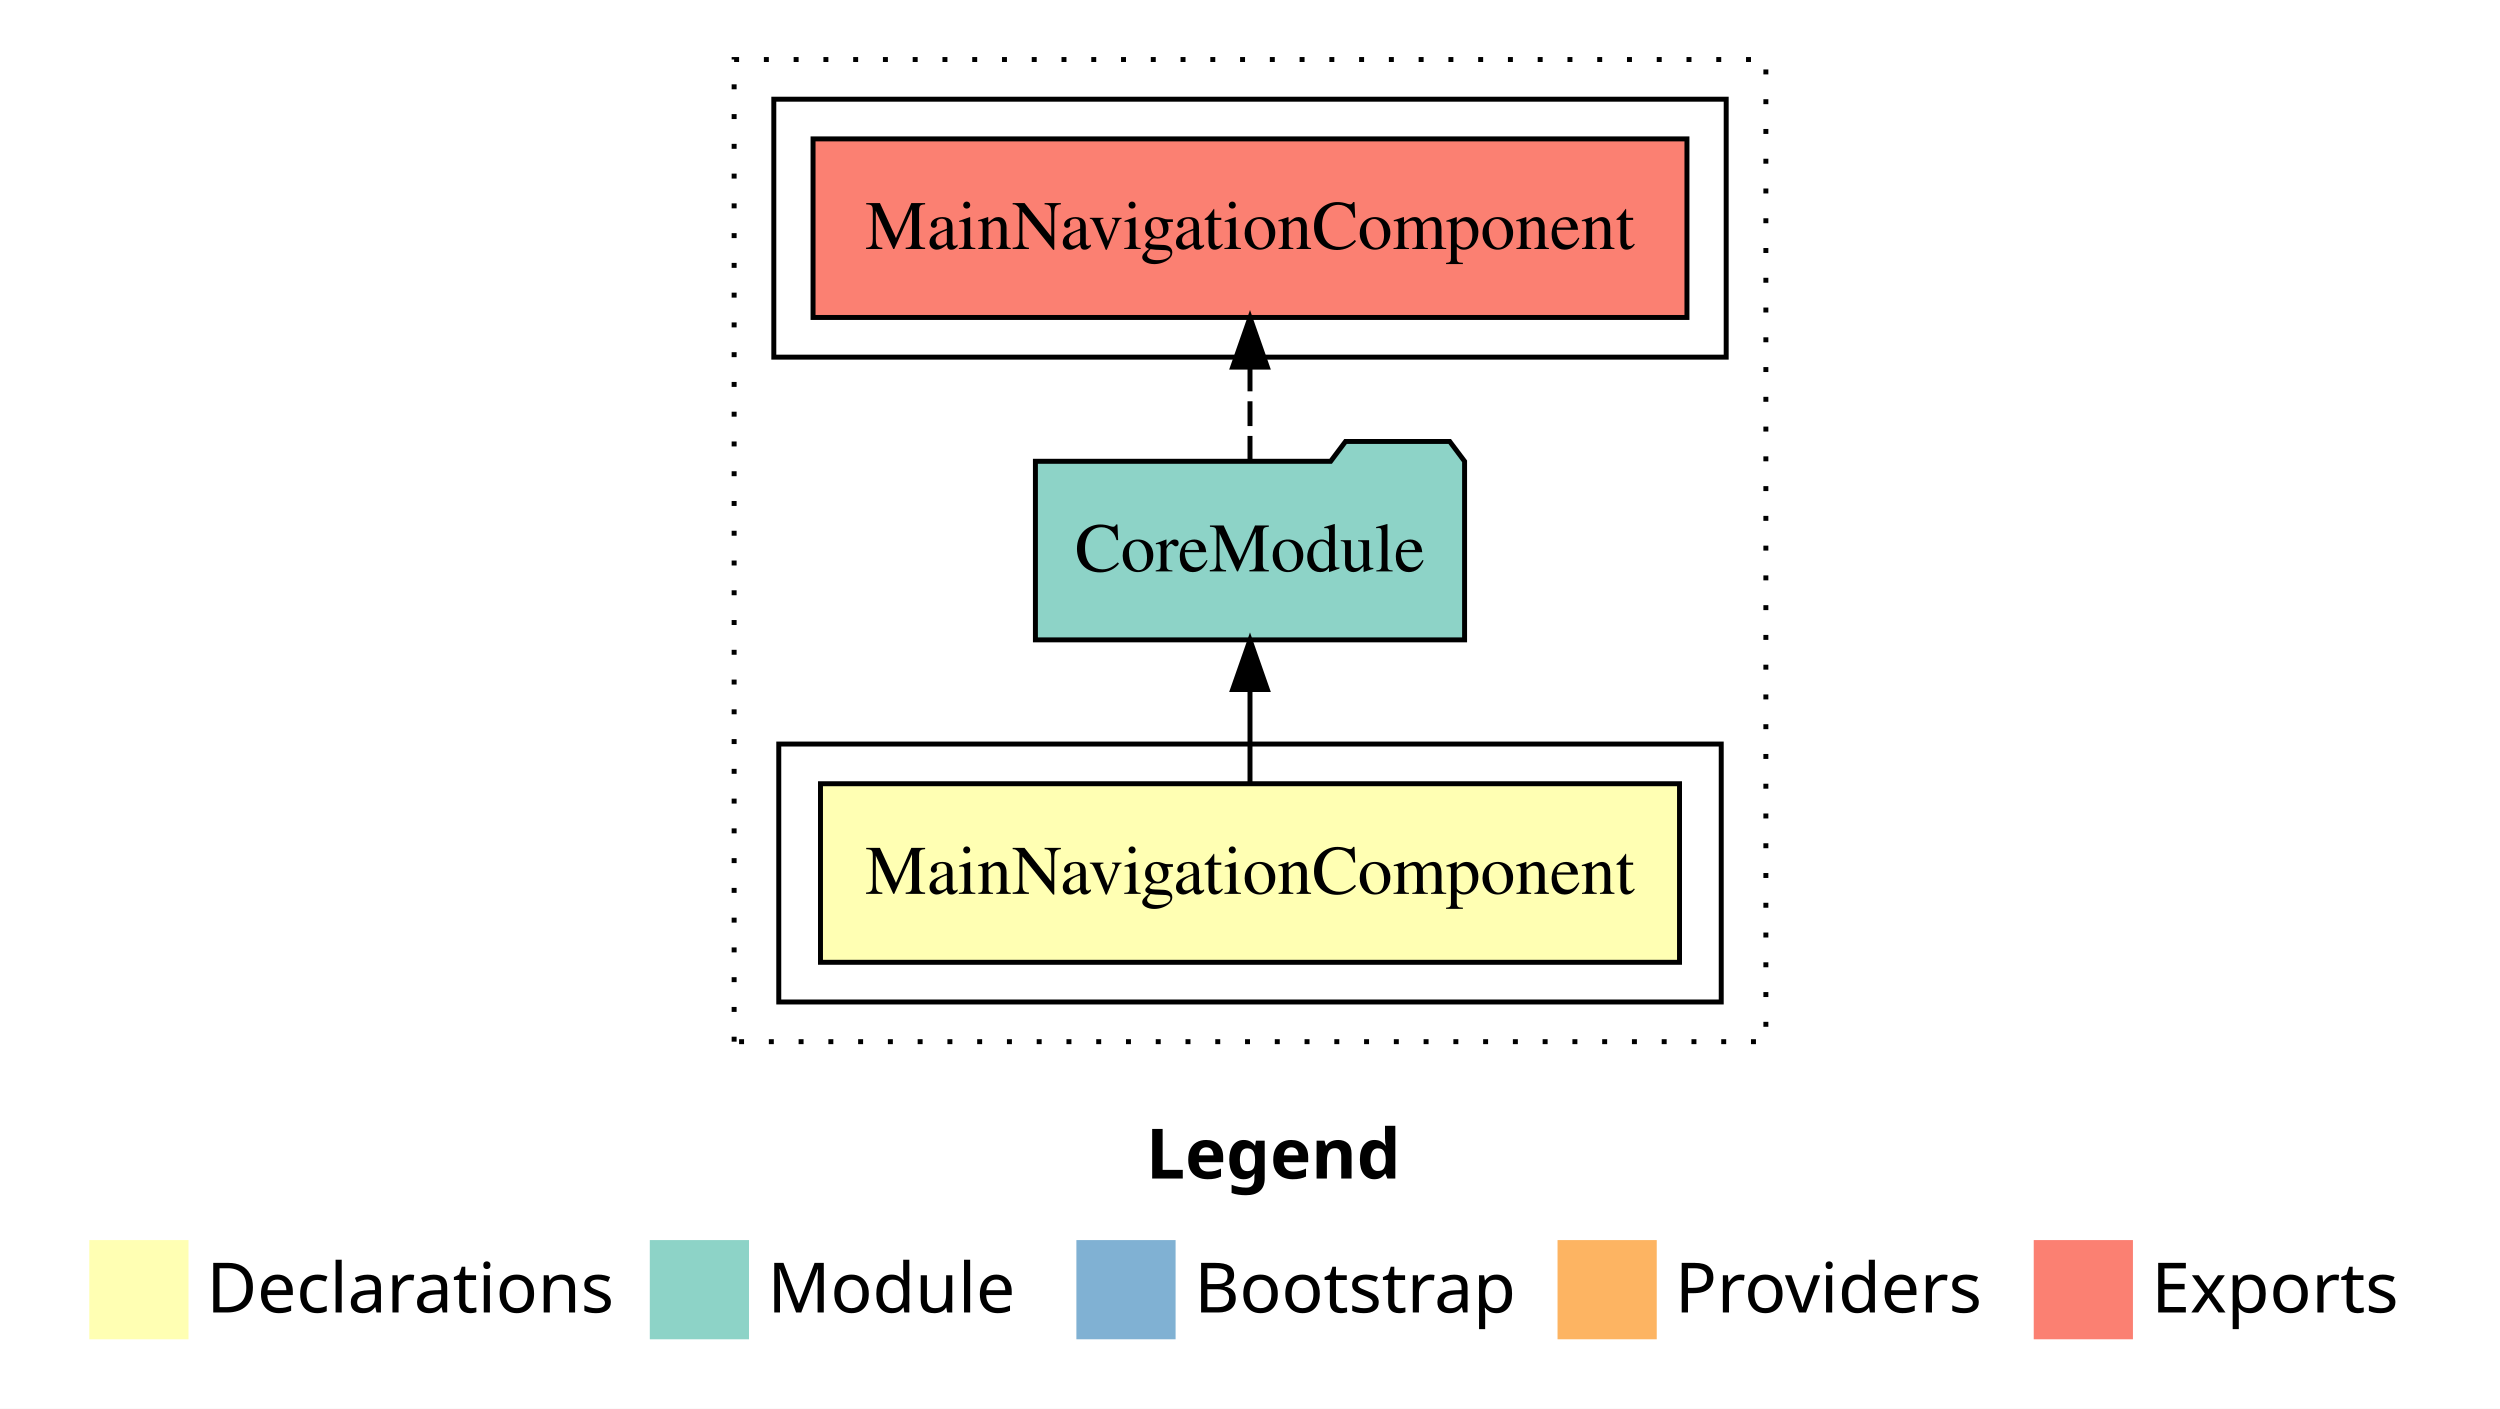
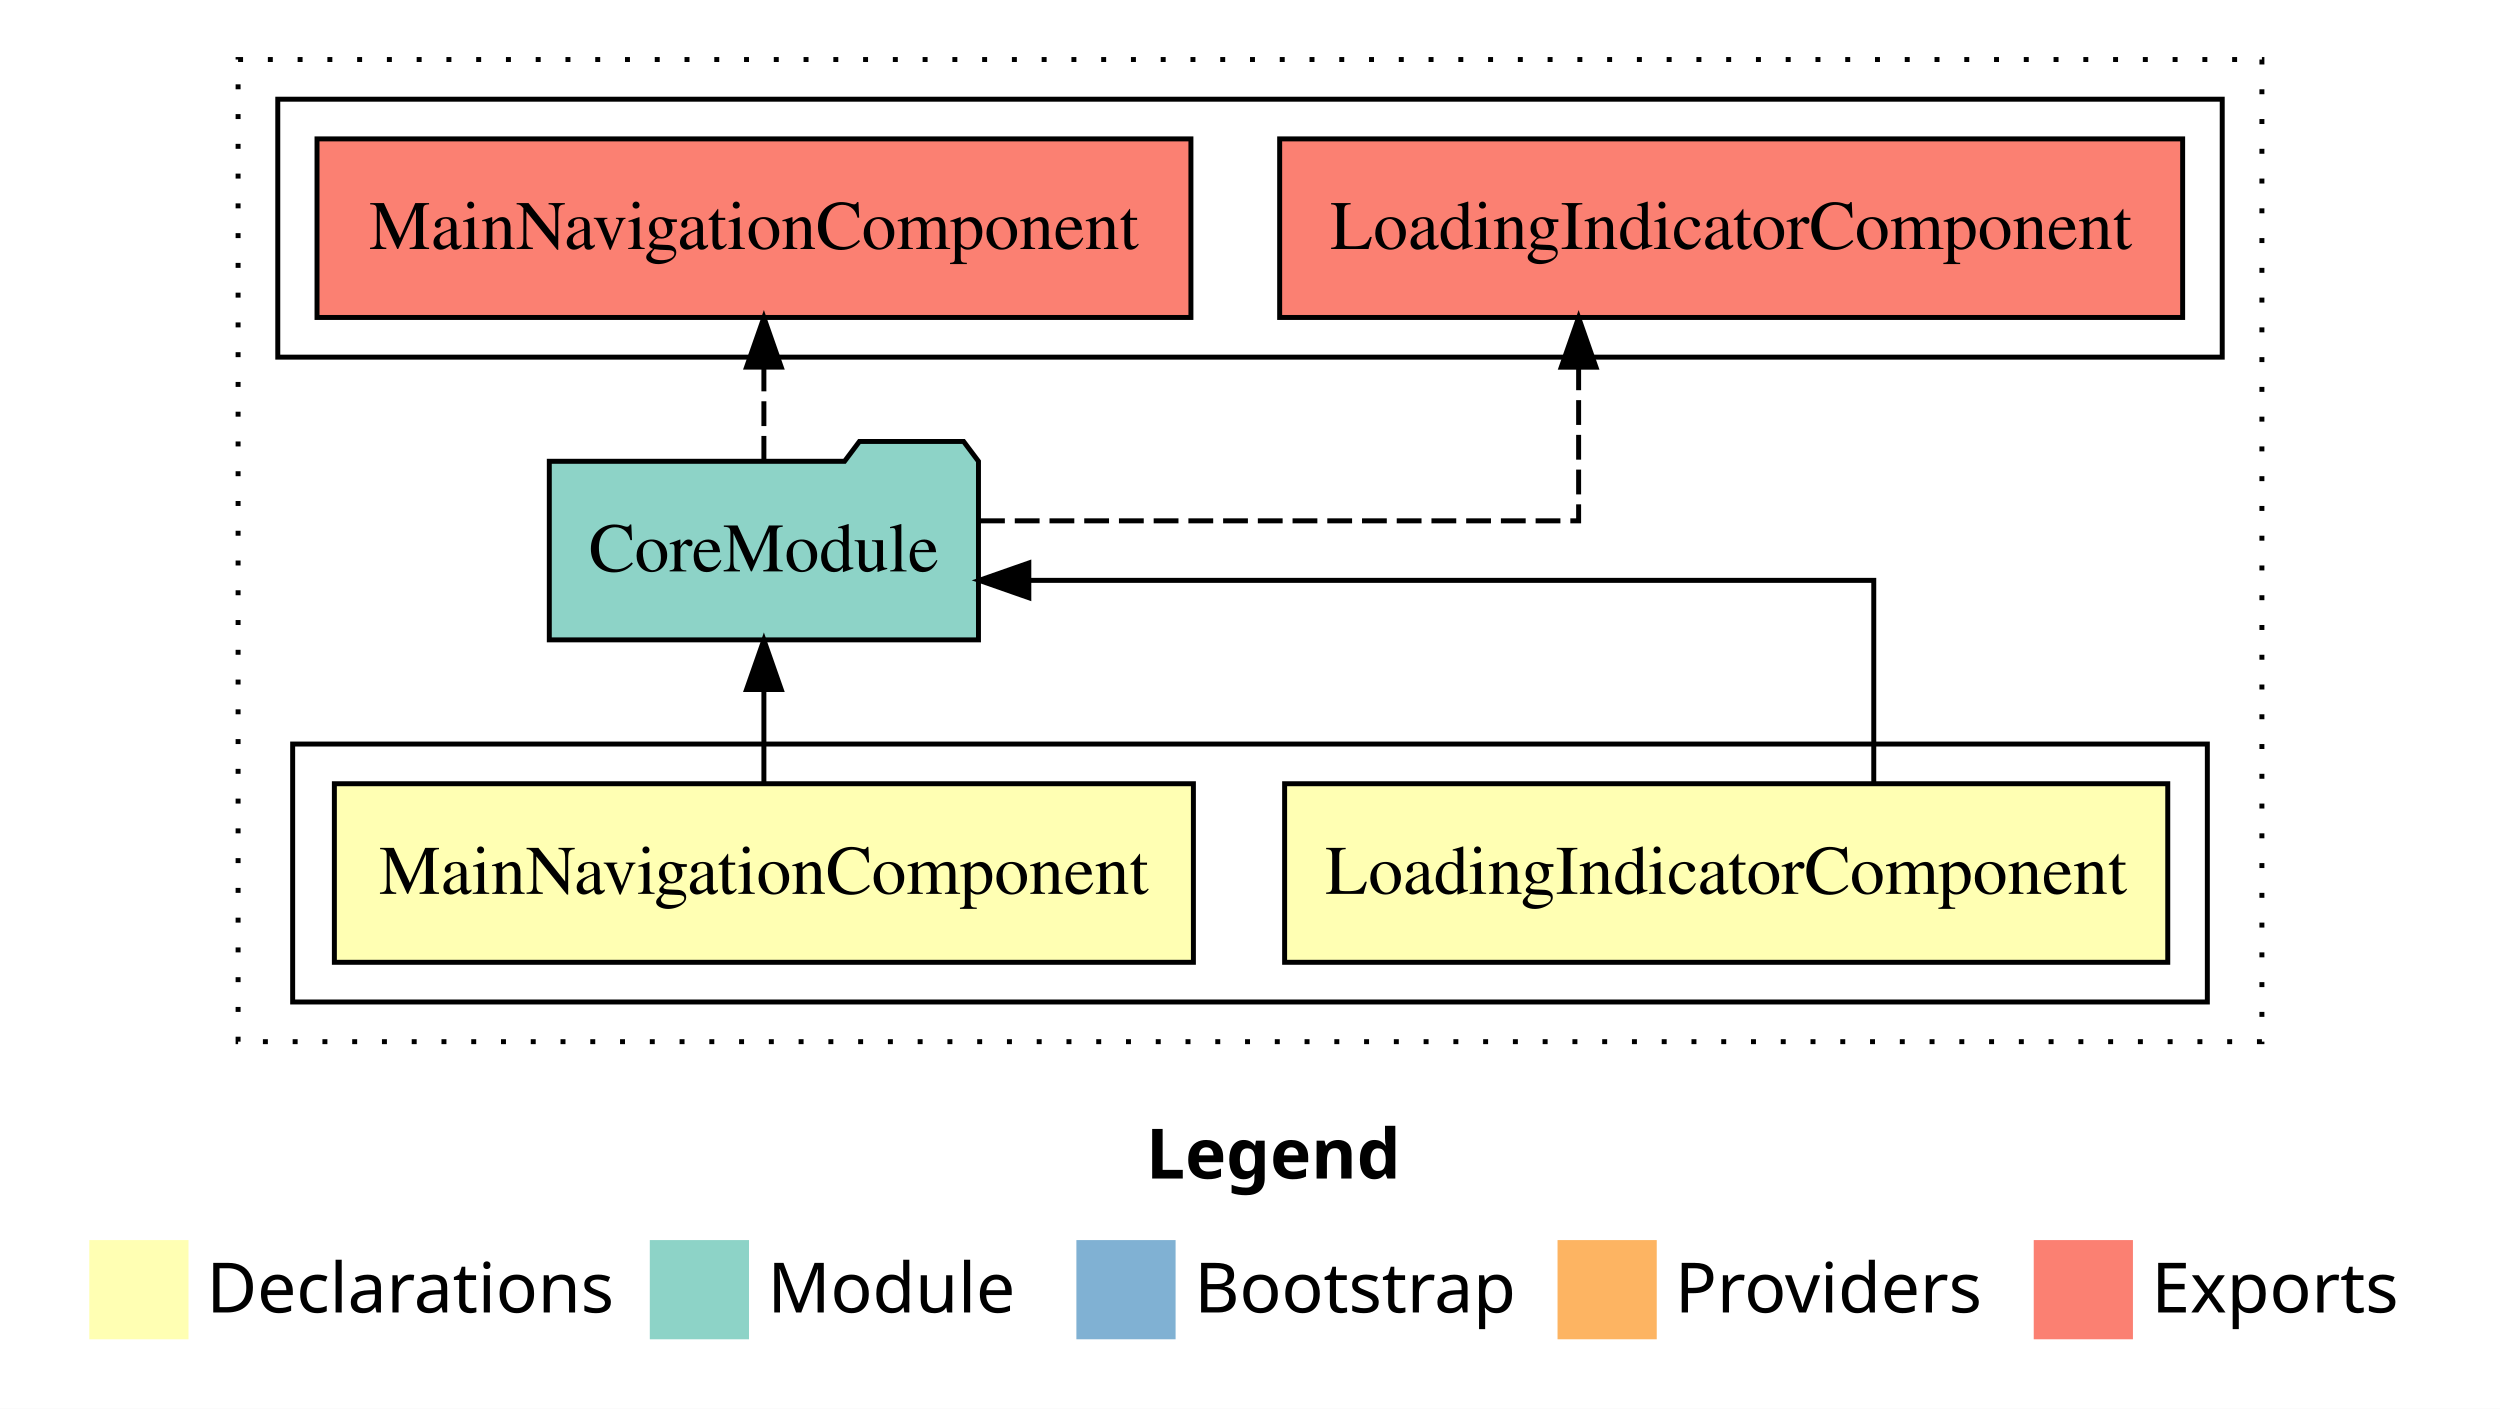
<svg xmlns="http://www.w3.org/2000/svg" width="504pt" height="284pt" viewBox="0.00 0.00 504.00 284.00">
  <g id="graph0" class="graph" transform="scale(1 1) rotate(0) translate(4 280)">
    <polygon fill="white" stroke="transparent" points="-4,4 -4,-280 500,-280 500,4 -4,4" />
    <text text-anchor="start" x="227.01" y="-42.4" font-family="Times-12" font-weight="bold" font-size="14.00">Legend</text>
    <polygon fill="#ffffb3" stroke="transparent" points="14,-10 14,-30 34,-30 34,-10 14,-10" />
    <text text-anchor="start" x="37.63" y="-15.4" font-family="Times-12" font-size="14.00">  Declarations</text>
    <polygon fill="#8dd3c7" stroke="transparent" points="127,-10 127,-30 147,-30 147,-10 127,-10" />
    <text text-anchor="start" x="150.73" y="-15.4" font-family="Times-12" font-size="14.00">  Module</text>
    <polygon fill="#80b1d3" stroke="transparent" points="213,-10 213,-30 233,-30 233,-10 213,-10" />
    <text text-anchor="start" x="236.78" y="-15.4" font-family="Times-12" font-size="14.00">  Bootstrap</text>
    <polygon fill="#fdb462" stroke="transparent" points="310,-10 310,-30 330,-30 330,-10 310,-10" />
    <text text-anchor="start" x="333.67" y="-15.4" font-family="Times-12" font-size="14.00">  Providers</text>
    <polygon fill="#fb8072" stroke="transparent" points="406,-10 406,-30 426,-30 426,-10 406,-10" />
    <text text-anchor="start" x="429.73" y="-15.4" font-family="Times-12" font-size="14.00">  Exports</text>
    <g id="clust1" class="cluster">
-       <polygon fill="none" stroke="black" stroke-dasharray="1,5" points="144,-70 144,-268 352,-268 352,-70 144,-70" />
+       <polygon fill="none" stroke="black" stroke-dasharray="1,5" points="44,-70 44,-268 452,-268 452,-70 44,-70" />
    </g>
-     <g id="clust5" class="cluster">
-       <polygon fill="none" stroke="black" points="152,-208 152,-260 344,-260 344,-208 152,-208" />
+     <g id="clust6" class="cluster">
+       <polygon fill="none" stroke="black" points="52,-208 52,-260 444,-260 444,-208 52,-208" />
    </g>
    <g id="clust2" class="cluster">
-       <polygon fill="none" stroke="black" points="153,-78 153,-130 343,-130 343,-78 153,-78" />
+       <polygon fill="none" stroke="black" points="55,-78 55,-130 441,-130 441,-78 55,-78" />
    </g>
    <g id="node1" class="node">
-       <polygon fill="#ffffb3" stroke="black" points="334.59,-122 161.41,-122 161.41,-86 334.59,-86 334.59,-122" />
-       <text text-anchor="middle" x="248" y="-99.8" font-family="Times,serif" font-size="14.00">MainNavigationComponent</text>
+       <polygon fill="#ffffb3" stroke="black" points="433.02,-122 254.98,-122 254.98,-86 433.02,-86 433.02,-122" />
+       <text text-anchor="middle" x="344" y="-99.8" font-family="Times,serif" font-size="14.00">LoadingIndicatorComponent</text>
+     </g>
+     <g id="node3" class="node">
+       <polygon fill="#8dd3c7" stroke="black" points="193.26,-187 190.26,-191 169.26,-191 166.26,-187 106.74,-187 106.74,-151 193.26,-151 193.26,-187" />
+       <text text-anchor="middle" x="150" y="-164.8" font-family="Times,serif" font-size="14.00">CoreModule</text>
+     </g>
+     <g id="edge1" class="edge">
+       <path fill="none" stroke="black" d="M373.75,-122.02C373.75,-139.37 373.75,-163 373.75,-163 373.75,-163 203.41,-163 203.41,-163" />
+       <polygon fill="black" stroke="black" points="203.41,-159.5 193.41,-163 203.41,-166.5 203.41,-159.5" />
    </g>
    <g id="node2" class="node">
-       <polygon fill="#8dd3c7" stroke="black" points="291.26,-187 288.26,-191 267.26,-191 264.26,-187 204.74,-187 204.74,-151 291.26,-151 291.26,-187" />
-       <text text-anchor="middle" x="248" y="-164.8" font-family="Times,serif" font-size="14.00">CoreModule</text>
-     </g>
-     <g id="edge1" class="edge">
-       <path fill="none" stroke="black" d="M248,-122.11C248,-122.11 248,-140.99 248,-140.99" />
-       <polygon fill="black" stroke="black" points="244.5,-140.99 248,-150.99 251.5,-140.99 244.5,-140.99" />
-     </g>
-     <g id="node3" class="node">
-       <polygon fill="#fb8072" stroke="black" points="336.09,-252 159.91,-252 159.91,-216 336.09,-216 336.09,-252" />
-       <text text-anchor="middle" x="248" y="-229.8" font-family="Times,serif" font-size="14.00">MainNavigationComponent </text>
+       <polygon fill="#ffffb3" stroke="black" points="236.59,-122 63.41,-122 63.41,-86 236.59,-86 236.59,-122" />
+       <text text-anchor="middle" x="150" y="-99.8" font-family="Times,serif" font-size="14.00">MainNavigationComponent</text>
    </g>
    <g id="edge2" class="edge">
-       <path fill="none" stroke="black" stroke-dasharray="5,2" d="M248,-187.11C248,-187.11 248,-205.99 248,-205.99" />
-       <polygon fill="black" stroke="black" points="244.5,-205.99 248,-215.99 251.5,-205.99 244.5,-205.99" />
+       <path fill="none" stroke="black" d="M150,-122.11C150,-122.11 150,-140.99 150,-140.99" />
+       <polygon fill="black" stroke="black" points="146.5,-140.99 150,-150.99 153.5,-140.99 146.5,-140.99" />
+     </g>
+     <g id="node4" class="node">
+       <polygon fill="#fb8072" stroke="black" points="436.02,-252 253.98,-252 253.98,-216 436.02,-216 436.02,-252" />
+       <text text-anchor="middle" x="345" y="-229.8" font-family="Times,serif" font-size="14.00">LoadingIndicatorComponent </text>
+     </g>
+     <g id="edge3" class="edge">
+       <path fill="none" stroke="black" stroke-dasharray="5,2" d="M193.58,-175C242.24,-175 314.25,-175 314.25,-175 314.25,-175 314.25,-205.98 314.25,-205.98" />
+       <polygon fill="black" stroke="black" points="310.75,-205.98 314.25,-215.98 317.75,-205.98 310.75,-205.98" />
+     </g>
+     <g id="node5" class="node">
+       <polygon fill="#fb8072" stroke="black" points="236.09,-252 59.91,-252 59.91,-216 236.09,-216 236.09,-252" />
+       <text text-anchor="middle" x="148" y="-229.8" font-family="Times,serif" font-size="14.00">MainNavigationComponent </text>
+     </g>
+     <g id="edge4" class="edge">
+       <path fill="none" stroke="black" stroke-dasharray="5,2" d="M150,-187.11C150,-187.11 150,-205.99 150,-205.99" />
+       <polygon fill="black" stroke="black" points="146.5,-205.99 150,-215.99 153.5,-205.99 146.5,-205.99" />
    </g>
  </g>
</svg>
